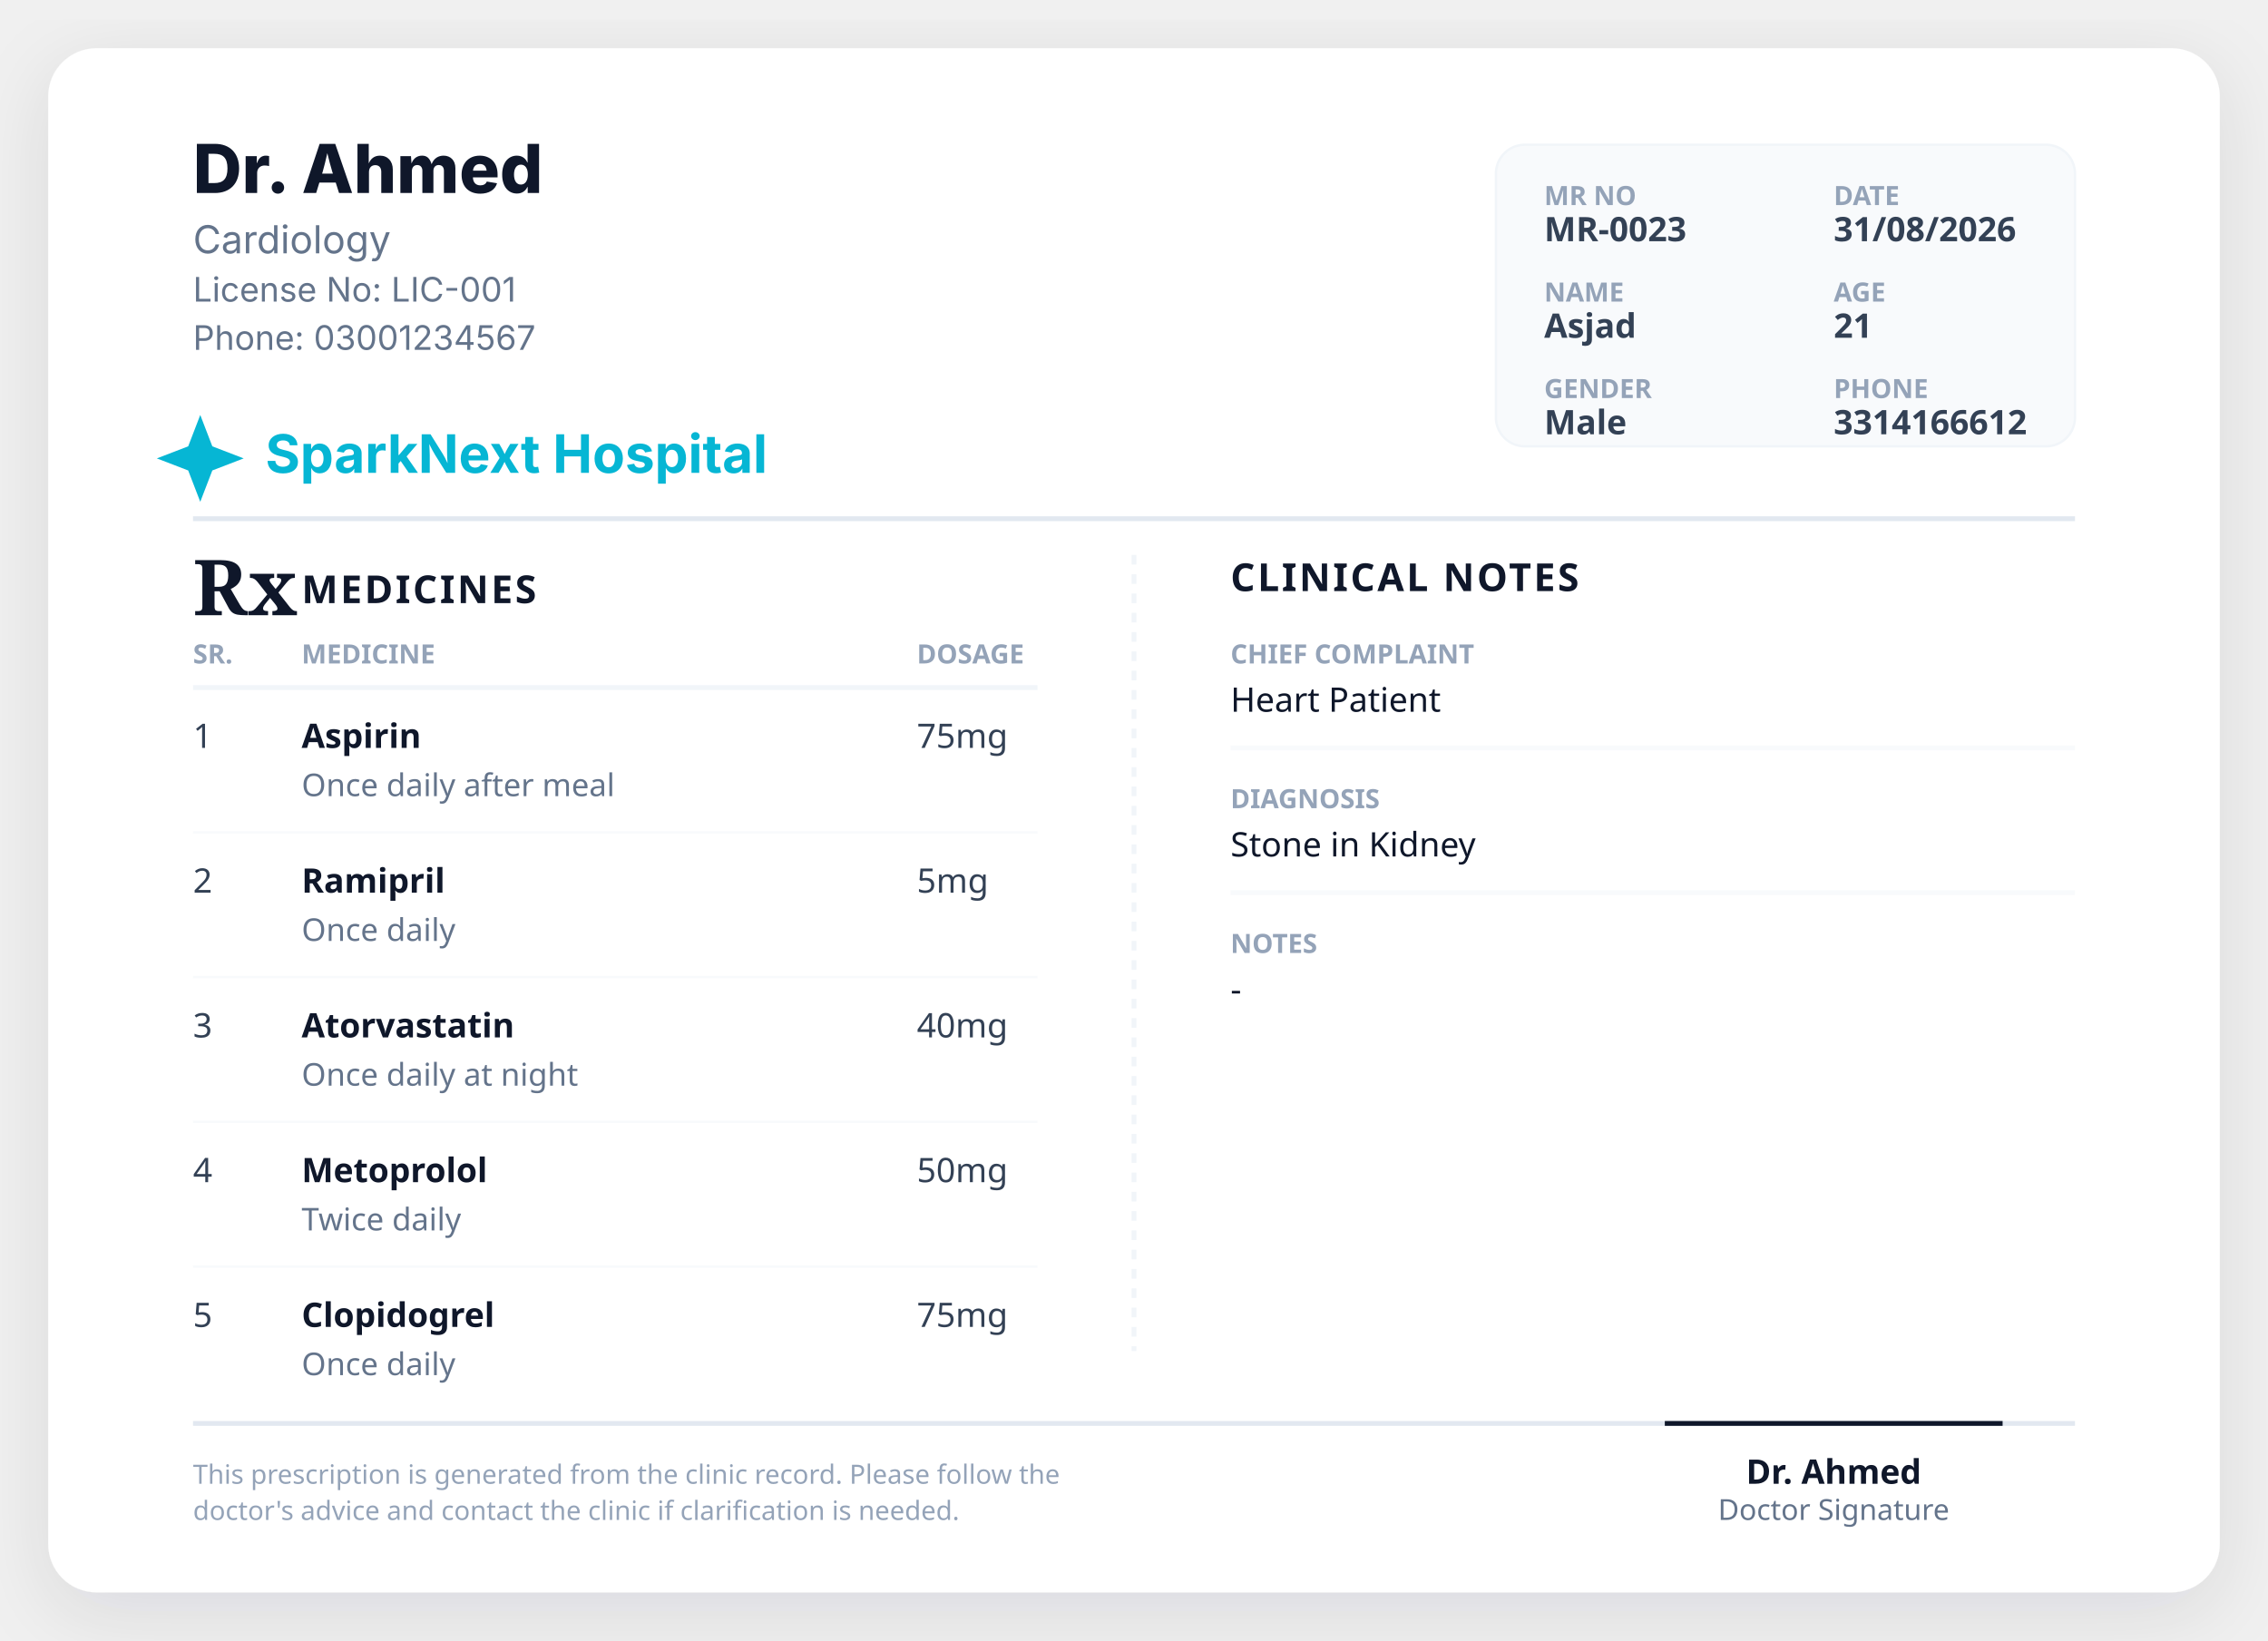
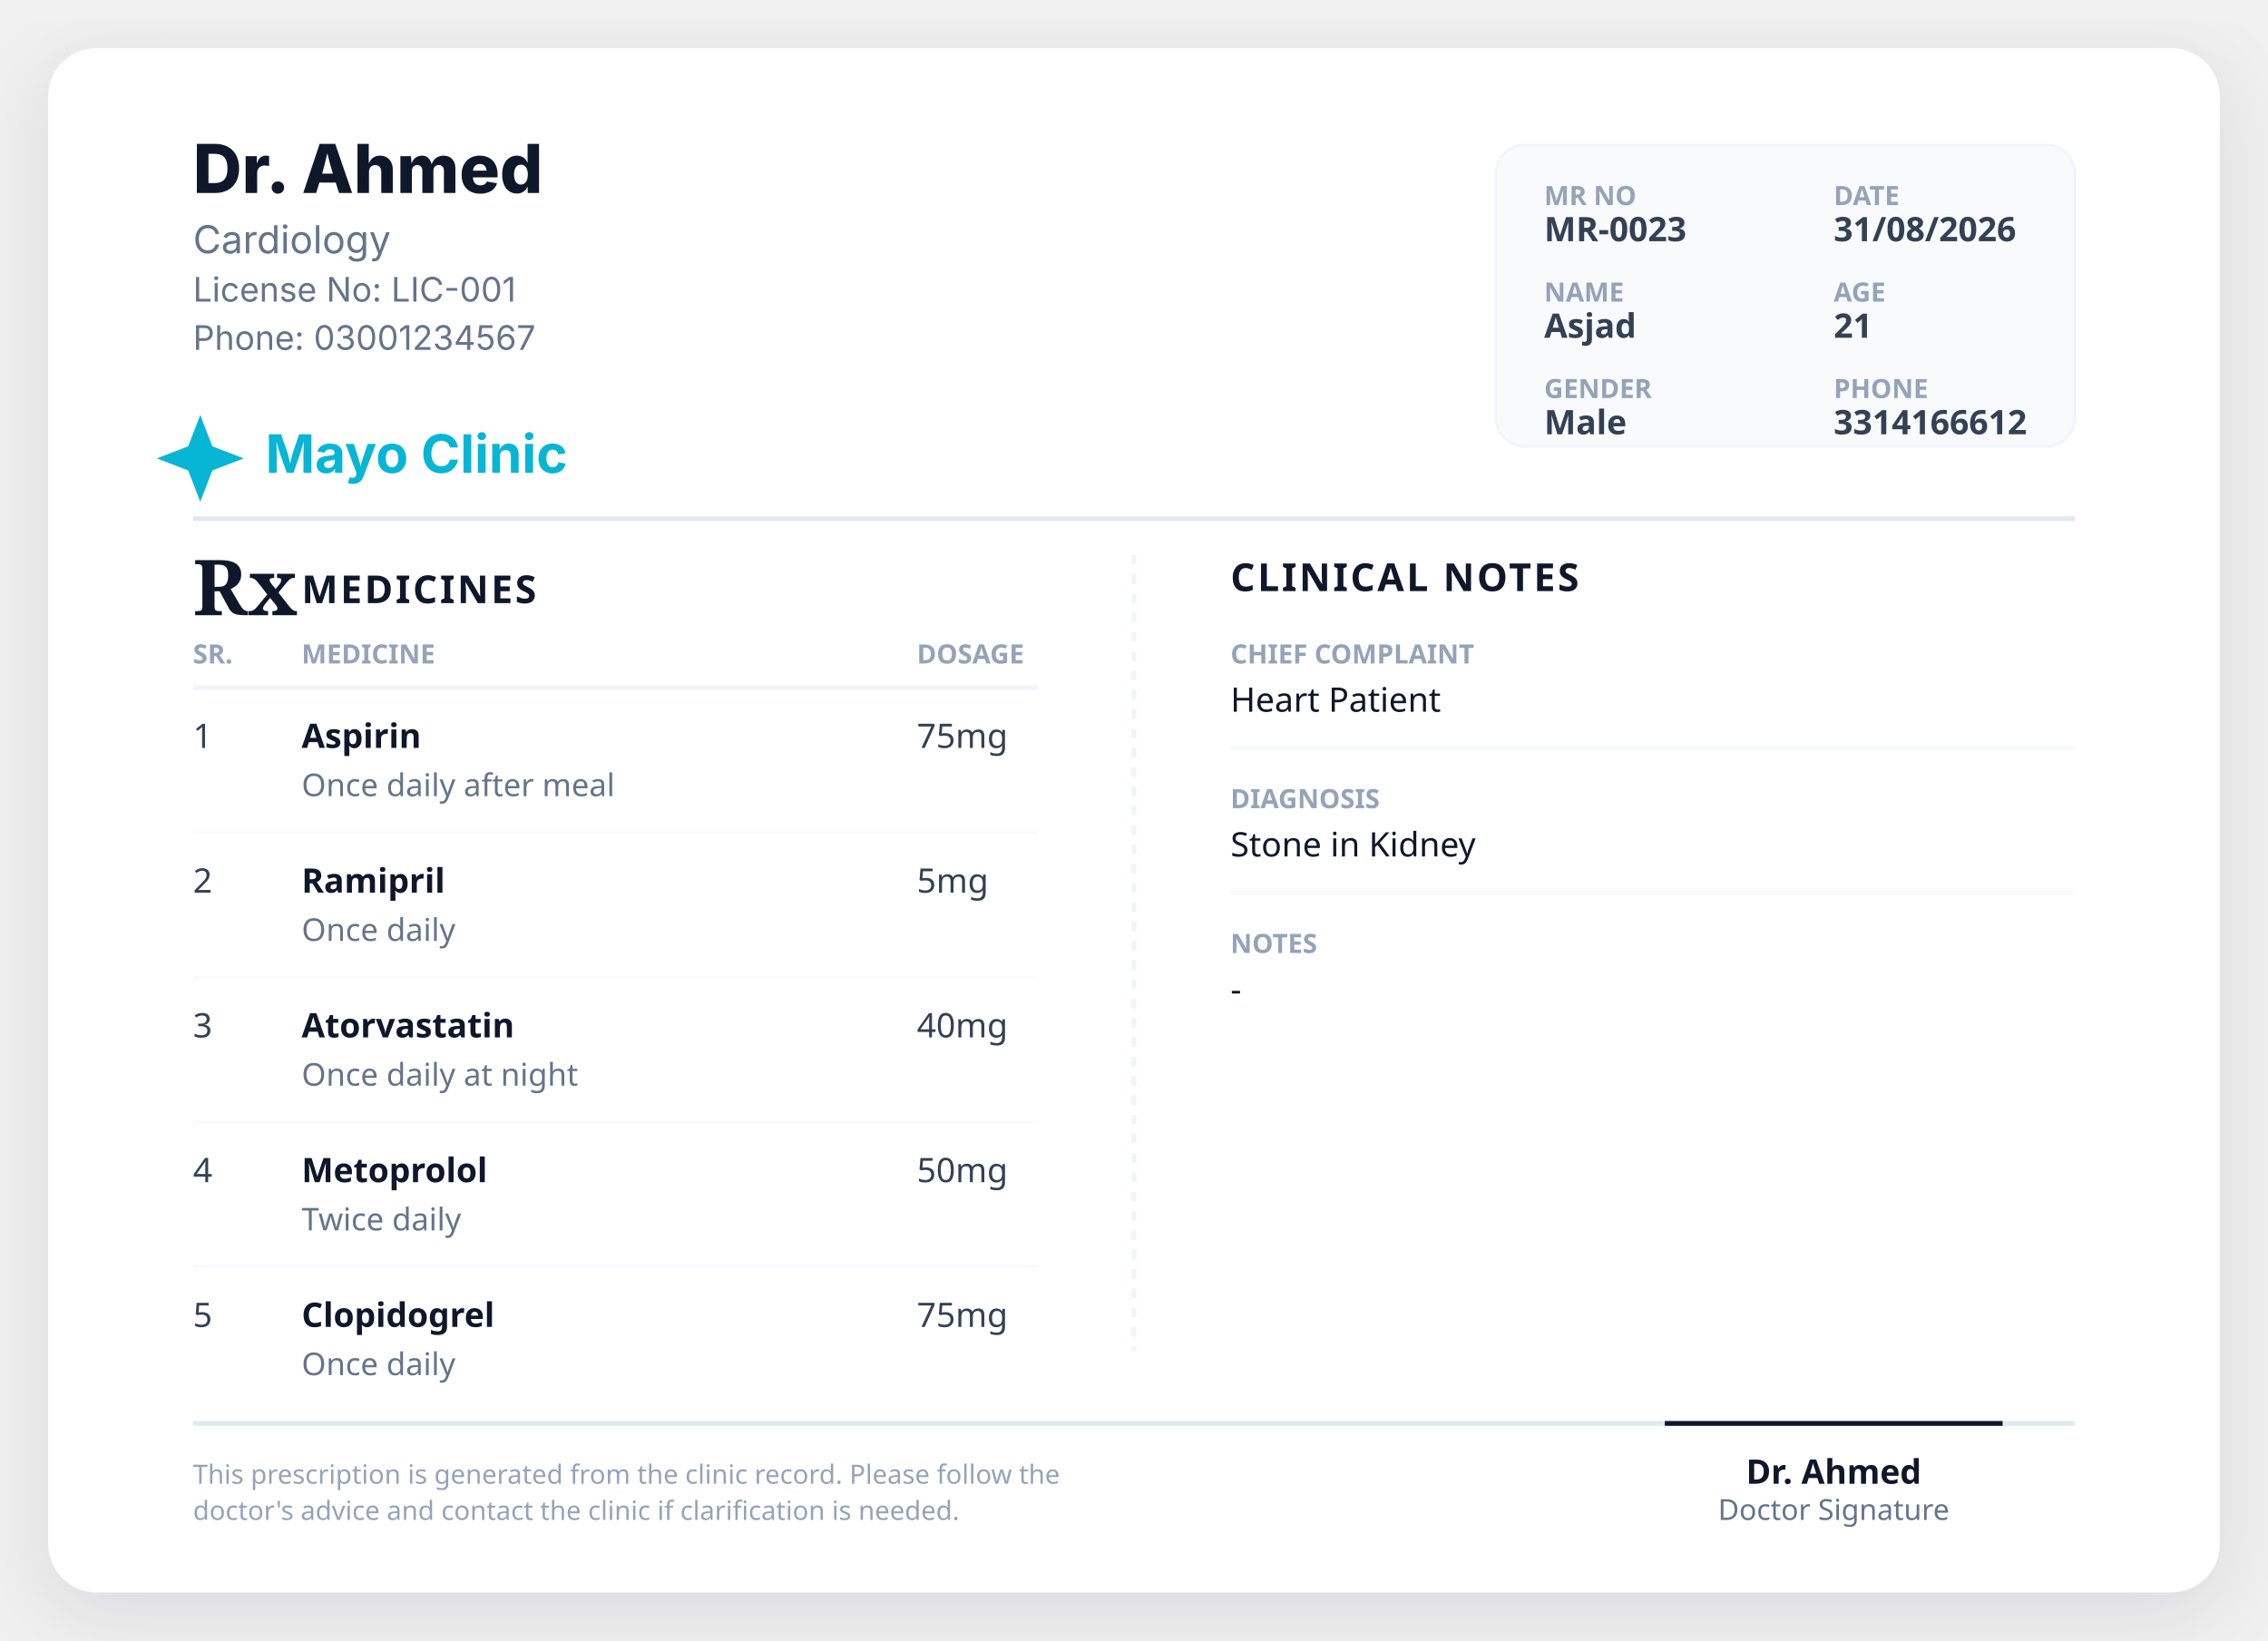
<svg xmlns="http://www.w3.org/2000/svg" width="940" height="680" viewBox="0 0 940 680" fill="none">
  <defs>
    <filter id="shadow" x="-5%" y="-5%" width="110%" height="110%">
      <feDropShadow dx="0" dy="8" stdDeviation="16" flood-color="#0F172A" flood-opacity="0.1" />
    </filter>
  </defs>
  <rect x="20" y="20" width="900" height="640" rx="20" fill="#ffffff" filter="url(#shadow)" />
  <text x="80" y="80" fill="#0F172A" font-family="system-ui, -apple-system, sans-serif" font-size="28" font-weight="800">Dr. Ahmed</text>
  <text x="80" y="105" fill="#64748B" font-family="system-ui, -apple-system, sans-serif" font-size="16">Cardiology</text>
  <text x="80" y="125" fill="#64748B" font-family="system-ui, -apple-system, sans-serif" font-size="14">License No: LIC-001</text>
  <text x="80" y="145" fill="#64748B" font-family="system-ui, -apple-system, sans-serif" font-size="14">Phone: 03001234567</text>
  <path d="M78 185 L 83 172 L 88 185 L 101 190 L 88 195 L 83 208 L 78 195 L 65 190 Z" fill="#06B6D4" />
-   <text x="110" y="196" fill="#06B6D4" font-family="system-ui, -apple-system, sans-serif" font-size="22" font-weight="700">SparkNext Hospital</text>
+   <text x="110" y="196" fill="#06B6D4" font-family="system-ui, -apple-system, sans-serif" font-size="22" font-weight="700">Mayo Clinic</text>
  <rect x="620" y="60" width="240" height="125" rx="12" fill="#F8FAFC" stroke="#F1F5F9" stroke-width="1" />
  <text x="640" y="85" fill="#94A3B8" font-family="system-ui, sans-serif" font-size="11" font-weight="700">MR NO</text>
  <text x="640" y="100" fill="#334155" font-family="system-ui, sans-serif" font-size="14" font-weight="700">MR-0023</text>
  <text x="760" y="85" fill="#94A3B8" font-family="system-ui, sans-serif" font-size="11" font-weight="700">DATE</text>
  <text x="760" y="100" fill="#334155" font-family="system-ui, sans-serif" font-size="14" font-weight="700">31/08/2026</text>
  <text x="640" y="125" fill="#94A3B8" font-family="system-ui, sans-serif" font-size="11" font-weight="700">NAME</text>
  <text x="640" y="140" fill="#334155" font-family="system-ui, sans-serif" font-size="14" font-weight="700">Asjad</text>
  <text x="760" y="125" fill="#94A3B8" font-family="system-ui, sans-serif" font-size="11" font-weight="700">AGE</text>
  <text x="760" y="140" fill="#334155" font-family="system-ui, sans-serif" font-size="14" font-weight="700">21</text>
  <text x="640" y="165" fill="#94A3B8" font-family="system-ui, sans-serif" font-size="11" font-weight="700">GENDER</text>
  <text x="640" y="180" fill="#334155" font-family="system-ui, sans-serif" font-size="14" font-weight="700">Male</text>
  <text x="760" y="165" fill="#94A3B8" font-family="system-ui, sans-serif" font-size="11" font-weight="700">PHONE</text>
  <text x="760" y="180" fill="#334155" font-family="system-ui, sans-serif" font-size="14" font-weight="700">3314166612</text>
  <line x1="80" y1="215" x2="860" y2="215" stroke="#E2E8F0" stroke-width="2" />
  <text x="80" y="255" fill="#0F172A" font-family="Georgia, serif" font-size="32" font-weight="bold">Rx</text>
  <text x="125" y="250" fill="#0F172A" font-family="system-ui, sans-serif" font-size="16" font-weight="700" letter-spacing="1">MEDICINES</text>
  <text x="80" y="275" fill="#94A3B8" font-family="system-ui, sans-serif" font-size="11" font-weight="700">SR.</text>
  <text x="125" y="275" fill="#94A3B8" font-family="system-ui, sans-serif" font-size="11" font-weight="700">MEDICINE</text>
  <text x="380" y="275" fill="#94A3B8" font-family="system-ui, sans-serif" font-size="11" font-weight="700">DOSAGE</text>
  <line x1="80" y1="285" x2="430" y2="285" stroke="#F1F5F9" stroke-width="2" />
  <text x="80" y="310" fill="#334155" font-family="system-ui, sans-serif" font-size="14">1</text>
  <text x="125" y="310" fill="#0F172A" font-family="system-ui, sans-serif" font-size="14" font-weight="600">Aspirin</text>
  <text x="125" y="330" fill="#64748B" font-family="system-ui, sans-serif" font-size="13">Once daily after meal</text>
  <text x="380" y="310" fill="#334155" font-family="system-ui, sans-serif" font-size="14">75mg</text>
  <line x1="80" y1="345" x2="430" y2="345" stroke="#F8FAFC" stroke-width="1" />
  <text x="80" y="370" fill="#334155" font-family="system-ui, sans-serif" font-size="14">2</text>
  <text x="125" y="370" fill="#0F172A" font-family="system-ui, sans-serif" font-size="14" font-weight="600">Ramipril</text>
  <text x="125" y="390" fill="#64748B" font-family="system-ui, sans-serif" font-size="13">Once daily</text>
  <text x="380" y="370" fill="#334155" font-family="system-ui, sans-serif" font-size="14">5mg</text>
  <line x1="80" y1="405" x2="430" y2="405" stroke="#F8FAFC" stroke-width="1" />
  <text x="80" y="430" fill="#334155" font-family="system-ui, sans-serif" font-size="14">3</text>
  <text x="125" y="430" fill="#0F172A" font-family="system-ui, sans-serif" font-size="14" font-weight="600">Atorvastatin</text>
  <text x="125" y="450" fill="#64748B" font-family="system-ui, sans-serif" font-size="13">Once daily at night</text>
  <text x="380" y="430" fill="#334155" font-family="system-ui, sans-serif" font-size="14">40mg</text>
  <line x1="80" y1="465" x2="430" y2="465" stroke="#F8FAFC" stroke-width="1" />
  <text x="80" y="490" fill="#334155" font-family="system-ui, sans-serif" font-size="14">4</text>
  <text x="125" y="490" fill="#0F172A" font-family="system-ui, sans-serif" font-size="14" font-weight="600">Metoprolol</text>
  <text x="125" y="510" fill="#64748B" font-family="system-ui, sans-serif" font-size="13">Twice daily</text>
  <text x="380" y="490" fill="#334155" font-family="system-ui, sans-serif" font-size="14">50mg</text>
  <line x1="80" y1="525" x2="430" y2="525" stroke="#F8FAFC" stroke-width="1" />
  <text x="80" y="550" fill="#334155" font-family="system-ui, sans-serif" font-size="14">5</text>
  <text x="125" y="550" fill="#0F172A" font-family="system-ui, sans-serif" font-size="14" font-weight="600">Clopidogrel</text>
  <text x="125" y="570" fill="#64748B" font-family="system-ui, sans-serif" font-size="13">Once daily</text>
  <text x="380" y="550" fill="#334155" font-family="system-ui, sans-serif" font-size="14">75mg</text>
  <line x1="470" y1="230" x2="470" y2="560" stroke="#F1F5F9" stroke-width="2" stroke-dasharray="4 4" />
  <text x="510" y="245" fill="#0F172A" font-family="system-ui, sans-serif" font-size="16" font-weight="700" letter-spacing="1">CLINICAL NOTES</text>
  <text x="510" y="275" fill="#94A3B8" font-family="system-ui, sans-serif" font-size="11" font-weight="700">CHIEF COMPLAINT</text>
  <text x="510" y="295" fill="#0F172A" font-family="system-ui, sans-serif" font-size="14">Heart Patient</text>
  <line x1="510" y1="310" x2="860" y2="310" stroke="#F8FAFC" stroke-width="2" />
  <text x="510" y="335" fill="#94A3B8" font-family="system-ui, sans-serif" font-size="11" font-weight="700">DIAGNOSIS</text>
  <text x="510" y="355" fill="#0F172A" font-family="system-ui, sans-serif" font-size="14">Stone in Kidney</text>
  <line x1="510" y1="370" x2="860" y2="370" stroke="#F8FAFC" stroke-width="2" />
  <text x="510" y="395" fill="#94A3B8" font-family="system-ui, sans-serif" font-size="11" font-weight="700">NOTES</text>
  <text x="510" y="415" fill="#0F172A" font-family="system-ui, sans-serif" font-size="14">-</text>
  <line x1="80" y1="590" x2="860" y2="590" stroke="#E2E8F0" stroke-width="2" />
  <text x="80" y="615" fill="#94A3B8" font-family="system-ui, sans-serif" font-size="11">This prescription is generated from the clinic record. Please follow the</text>
  <text x="80" y="630" fill="#94A3B8" font-family="system-ui, sans-serif" font-size="11">doctor's advice and contact the clinic if clarification is needed.</text>
  <text x="760" y="615" fill="#0F172A" font-family="system-ui, sans-serif" font-size="14" font-weight="700" text-anchor="middle">Dr. Ahmed</text>
  <text x="760" y="630" fill="#64748B" font-family="system-ui, sans-serif" font-size="12" text-anchor="middle">Doctor Signature</text>
  <line x1="690" y1="590" x2="830" y2="590" stroke="#0F172A" stroke-width="2" />
</svg>
